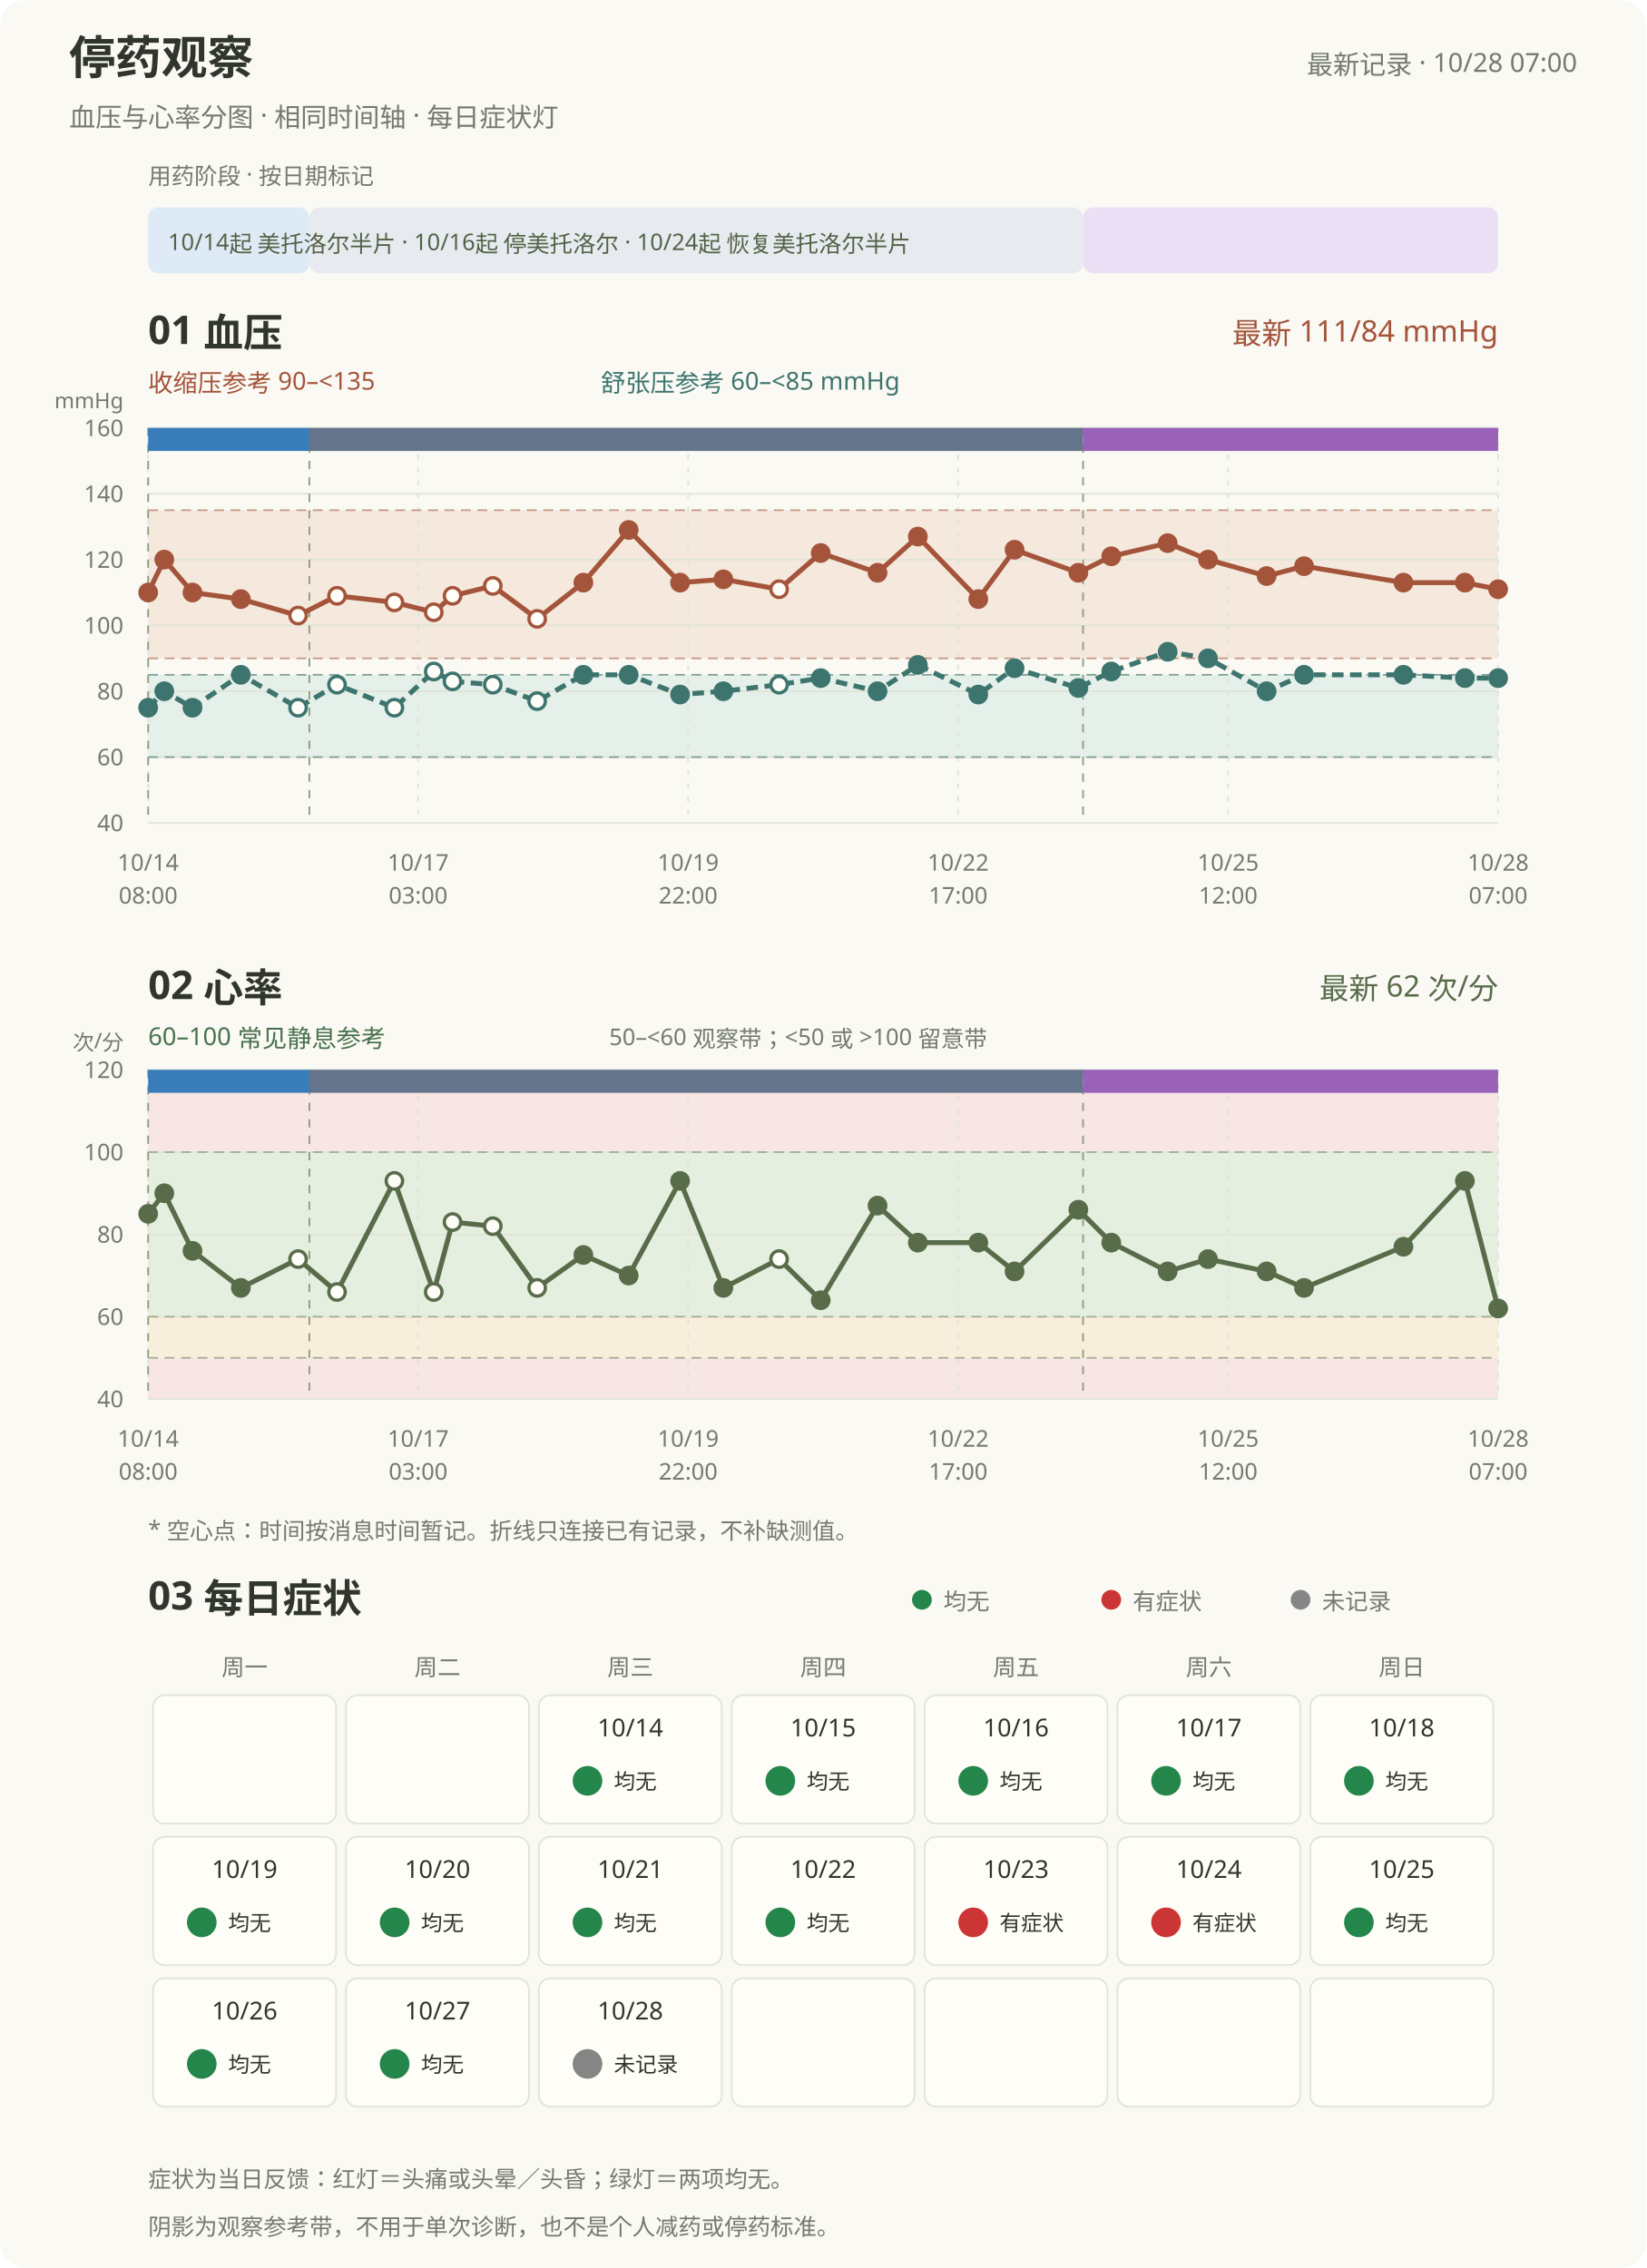
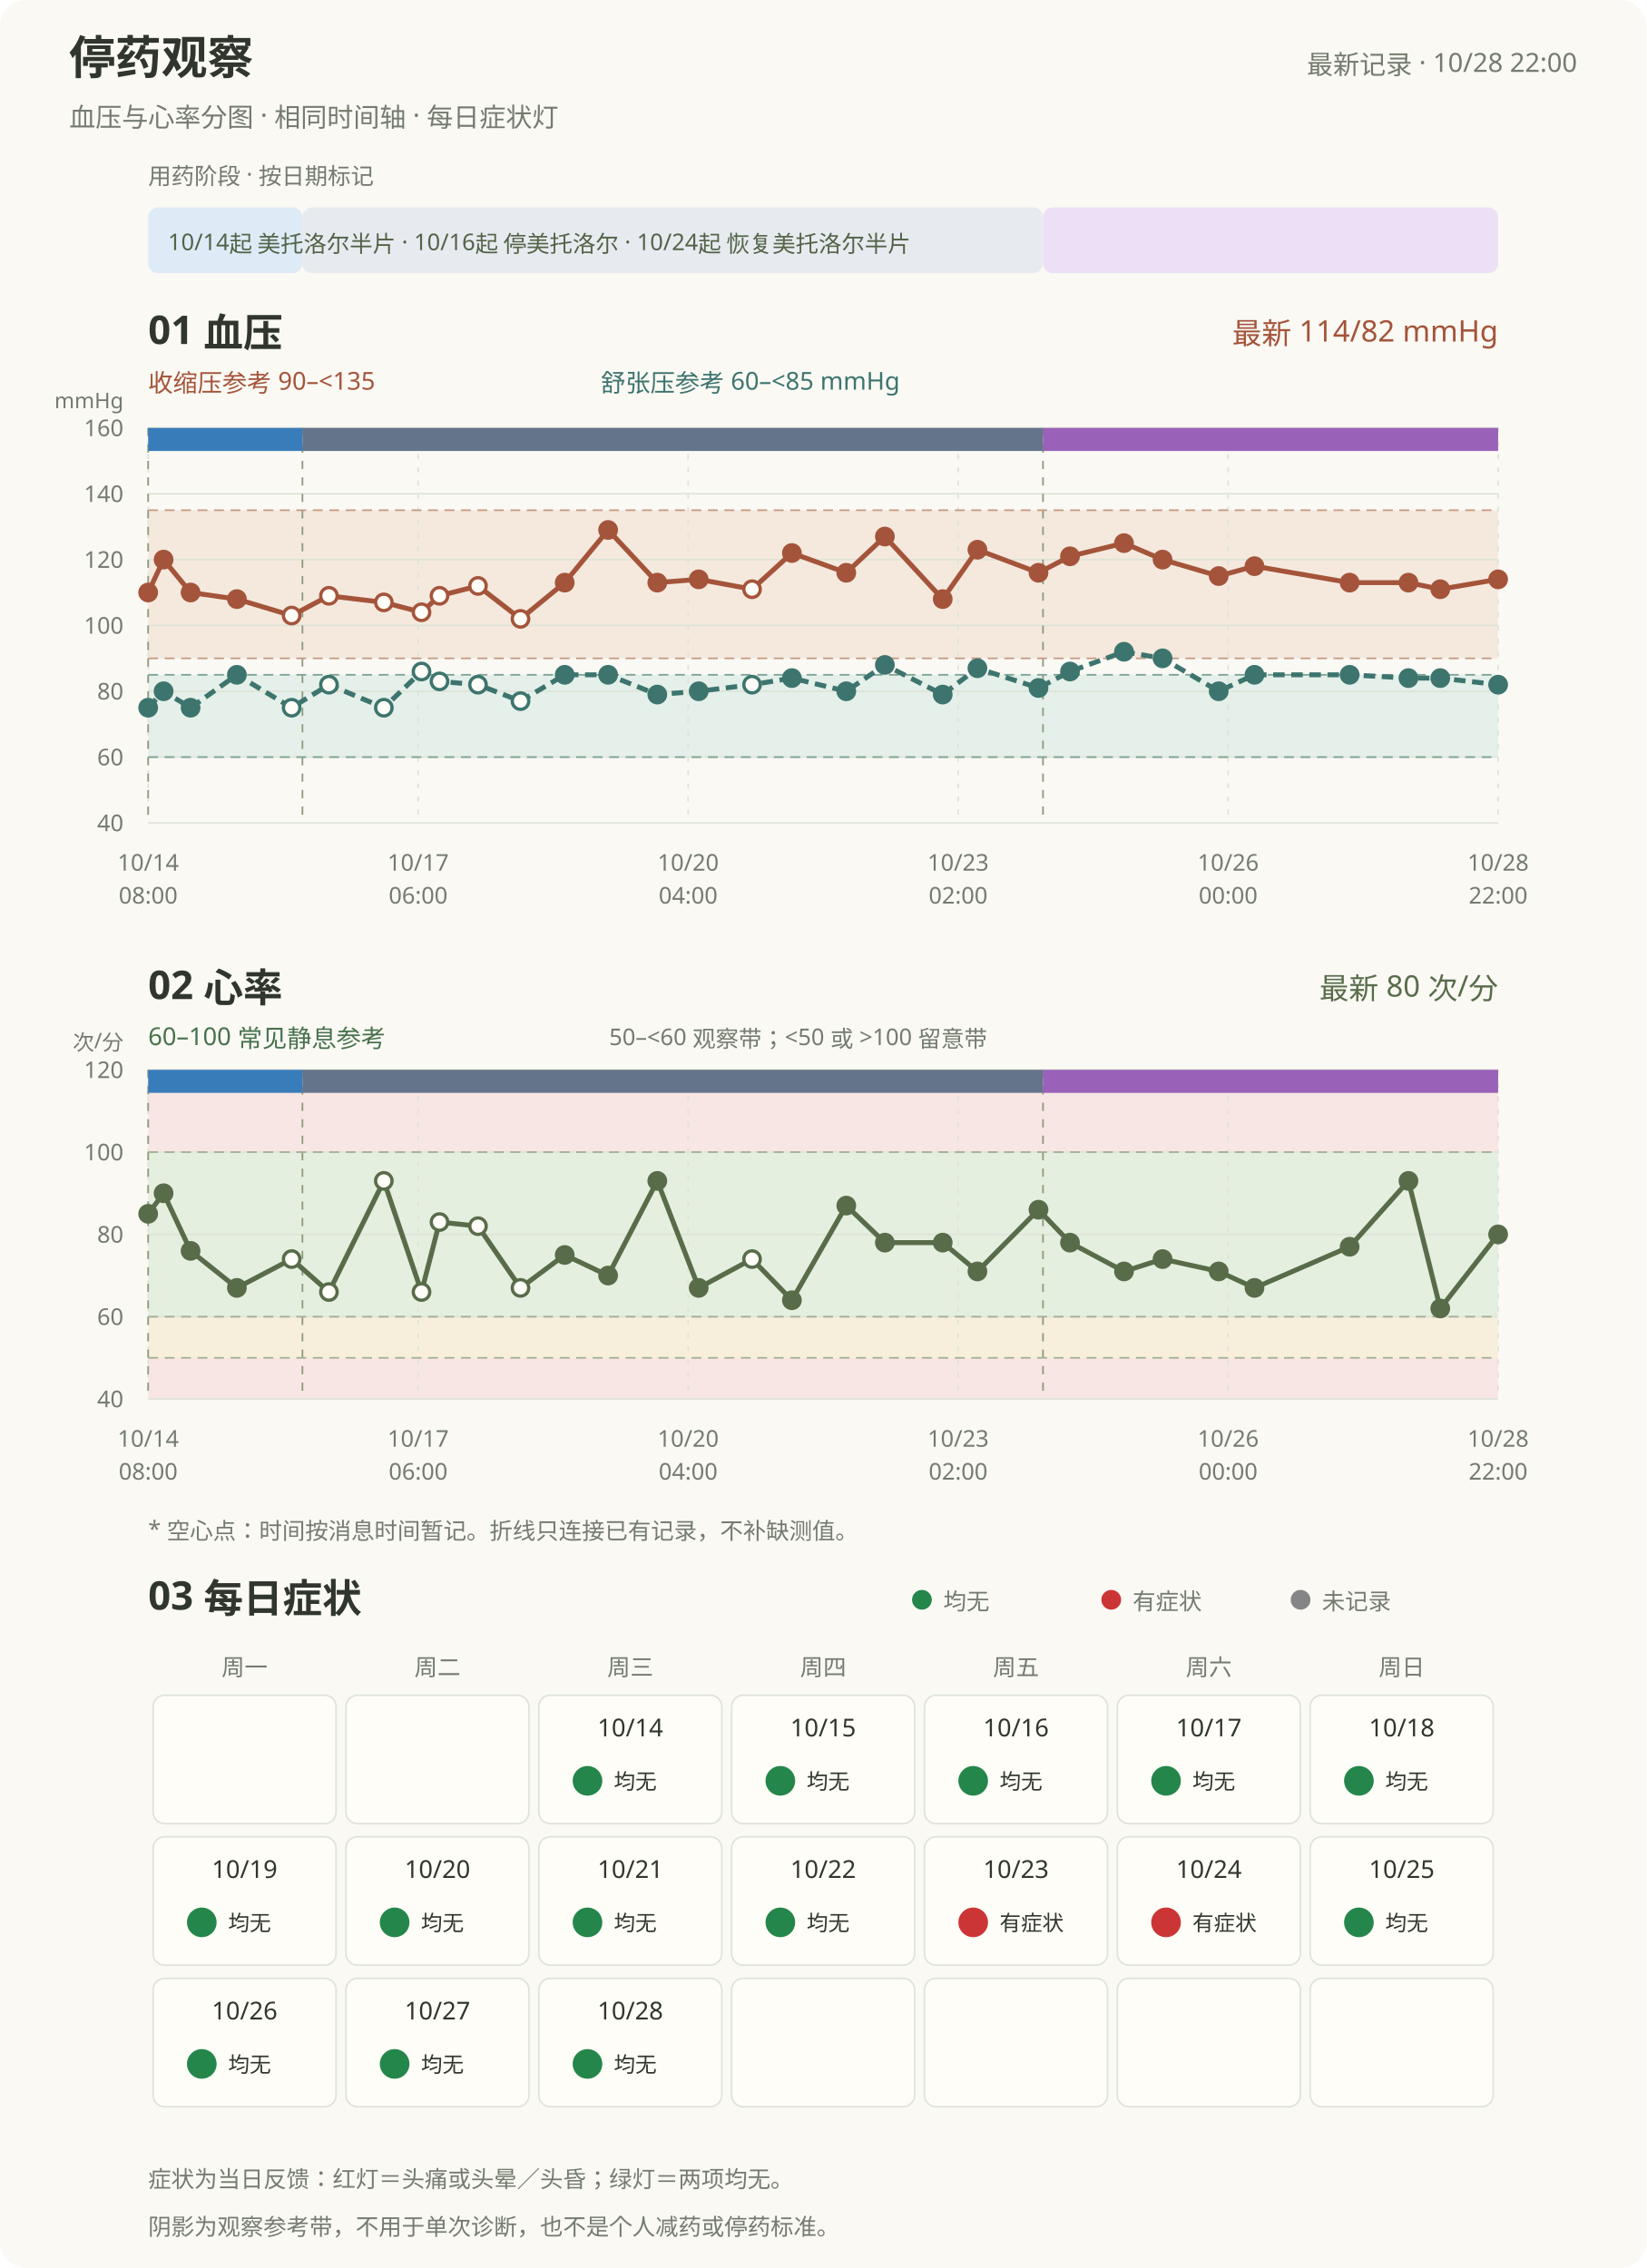
<svg xmlns="http://www.w3.org/2000/svg" viewBox="0 0 1000 1378" role="img" aria-labelledby="title desc">
  <rect width="1000" height="1378" rx="16" fill="#faf9f4" />
  <g font-family="system-ui,Microsoft YaHei,sans-serif" fill="#30362d">
    <text x="42" y="45" font-size="28" fill="#30362d" font-weight="600">停药观察</text>
-     <text x="958" y="45" font-size="16" fill="#747b6e" text-anchor="end">最新记录 · 10/28 07:00</text>
+     <text x="958" y="45" font-size="16" fill="#747b6e" text-anchor="end">最新记录 · 10/28 22:00</text>
    <text x="42" y="77" font-size="16" fill="#747b6e">血压与心率分图 · 相同时间轴 · 每日症状灯</text>
    <text x="90" y="112" font-size="14" fill="#747b6e">用药阶段 · 按日期标记</text>
-     <rect x="90" y="126" width="97.91" height="40" rx="6" fill="#deebf7" />
-     <rect x="187.91" y="126" width="469.97" height="40" rx="6" fill="#e7ebf0" />
-     <rect x="657.881" y="126" width="252.119" height="40" rx="6" fill="#ece0f6" />
+     <rect x="90" y="126" width="93.714" height="40" rx="6" fill="#deebf7" />
+     <rect x="183.714" y="126" width="449.829" height="40" rx="6" fill="#e7ebf0" />
+     <rect x="633.543" y="126" width="276.457" height="40" rx="6" fill="#ece0f6" />
    <text x="102" y="152" font-size="14" fill="#536347">10/14起 美托洛尔半片 · 10/16起 停美托洛尔 · 10/24起 恢复美托洛尔半片</text>
    <text x="90" y="209" font-size="24" fill="#30362d" font-weight="600">01  血压</text>
-     <text x="910" y="209" font-size="18" fill="#a4543a" text-anchor="end">最新 111/84 mmHg</text>
+     <text x="910" y="209" font-size="18" fill="#a4543a" text-anchor="end">最新 114/82 mmHg</text>
    <text x="90" y="238" font-size="15" fill="#a4543a">收缩压参考 90–&lt;135</text>
    <text x="365" y="238" font-size="15" fill="#3d746e">舒张压参考 60–&lt;85 mmHg</text>
    <rect data-band="systolic-90-135" x="90" y="310" width="820" height="90" fill="#f5e9de" />
    <rect data-band="diastolic-60-85" x="90" y="410" width="820" height="50" fill="#e4f0e9" />
    <text x="75" y="248" font-size="13" fill="#747b6e" text-anchor="end">mmHg</text>
    <line x1="90" y1="500" x2="910" y2="500" stroke="#dfe4d8" />
    <text x="75" y="505" font-size="14" fill="#747b6e" text-anchor="end">40</text>
    <line x1="90" y1="460" x2="910" y2="460" stroke="#dfe4d8" />
    <text x="75" y="465" font-size="14" fill="#747b6e" text-anchor="end">60</text>
    <line x1="90" y1="420" x2="910" y2="420" stroke="#dfe4d8" />
    <text x="75" y="425" font-size="14" fill="#747b6e" text-anchor="end">80</text>
    <line x1="90" y1="380" x2="910" y2="380" stroke="#dfe4d8" />
    <text x="75" y="385" font-size="14" fill="#747b6e" text-anchor="end">100</text>
    <line x1="90" y1="340" x2="910" y2="340" stroke="#dfe4d8" />
    <text x="75" y="345" font-size="14" fill="#747b6e" text-anchor="end">120</text>
    <line x1="90" y1="300" x2="910" y2="300" stroke="#dfe4d8" />
    <text x="75" y="305" font-size="14" fill="#747b6e" text-anchor="end">140</text>
    <line x1="90" y1="260" x2="910" y2="260" stroke="#dfe4d8" />
    <text x="75" y="265" font-size="14" fill="#747b6e" text-anchor="end">160</text>
    <line x1="90" y1="260" x2="90" y2="500" stroke="#dfe4d8" stroke-dasharray="3 5" />
    <text x="90" y="529" font-size="14" fill="#747b6e" text-anchor="middle">10/14</text>
    <text x="90" y="549" font-size="14" fill="#747b6e" text-anchor="middle">08:00</text>
    <line x1="254" y1="260" x2="254" y2="500" stroke="#dfe4d8" stroke-dasharray="3 5" />
    <text x="254" y="529" font-size="14" fill="#747b6e" text-anchor="middle">10/17</text>
-     <text x="254" y="549" font-size="14" fill="#747b6e" text-anchor="middle">03:00</text>
+     <text x="254" y="549" font-size="14" fill="#747b6e" text-anchor="middle">06:00</text>
    <line x1="418" y1="260" x2="418" y2="500" stroke="#dfe4d8" stroke-dasharray="3 5" />
-     <text x="418" y="529" font-size="14" fill="#747b6e" text-anchor="middle">10/19</text>
-     <text x="418" y="549" font-size="14" fill="#747b6e" text-anchor="middle">22:00</text>
+     <text x="418" y="529" font-size="14" fill="#747b6e" text-anchor="middle">10/20</text>
+     <text x="418" y="549" font-size="14" fill="#747b6e" text-anchor="middle">04:00</text>
    <line x1="582" y1="260" x2="582" y2="500" stroke="#dfe4d8" stroke-dasharray="3 5" />
-     <text x="582" y="529" font-size="14" fill="#747b6e" text-anchor="middle">10/22</text>
-     <text x="582" y="549" font-size="14" fill="#747b6e" text-anchor="middle">17:00</text>
+     <text x="582" y="529" font-size="14" fill="#747b6e" text-anchor="middle">10/23</text>
+     <text x="582" y="549" font-size="14" fill="#747b6e" text-anchor="middle">02:00</text>
    <line x1="746" y1="260" x2="746" y2="500" stroke="#dfe4d8" stroke-dasharray="3 5" />
-     <text x="746" y="529" font-size="14" fill="#747b6e" text-anchor="middle">10/25</text>
-     <text x="746" y="549" font-size="14" fill="#747b6e" text-anchor="middle">12:00</text>
+     <text x="746" y="529" font-size="14" fill="#747b6e" text-anchor="middle">10/26</text>
+     <text x="746" y="549" font-size="14" fill="#747b6e" text-anchor="middle">00:00</text>
    <line x1="910" y1="260" x2="910" y2="500" stroke="#dfe4d8" stroke-dasharray="3 5" />
    <text x="910" y="529" font-size="14" fill="#747b6e" text-anchor="middle">10/28</text>
-     <text x="910" y="549" font-size="14" fill="#747b6e" text-anchor="middle">07:00</text>
+     <text x="910" y="549" font-size="14" fill="#747b6e" text-anchor="middle">22:00</text>
    <line x1="90" y1="260" x2="90" y2="500" stroke="#8d997c" stroke-dasharray="5 5" />
-     <line x1="187.91" y1="260" x2="187.91" y2="500" stroke="#8d997c" stroke-dasharray="5 5" />
-     <line x1="657.881" y1="260" x2="657.881" y2="500" stroke="#8d997c" stroke-dasharray="5 5" />
+     <line x1="183.714" y1="260" x2="183.714" y2="500" stroke="#8d997c" stroke-dasharray="5 5" />
+     <line x1="633.543" y1="260" x2="633.543" y2="500" stroke="#8d997c" stroke-dasharray="5 5" />
    <line x1="90" y1="400" x2="910" y2="400" stroke="#c49a82" stroke-dasharray="6 4" />
    <line x1="90" y1="310" x2="910" y2="310" stroke="#c49a82" stroke-dasharray="6 4" />
    <line x1="90" y1="460" x2="910" y2="460" stroke="#7ca296" stroke-dasharray="6 4" />
    <line x1="90" y1="410" x2="910" y2="410" stroke="#7ca296" stroke-dasharray="6 4" />
-     <rect data-medication-phase="2026-10-14" x="90" y="260" width="97.91" height="14" fill="#397cba" />
-     <rect data-medication-phase="2026-10-16" x="187.91" y="260" width="469.97" height="14" fill="#64748b" />
-     <rect data-medication-phase="2026-10-24" x="657.881" y="260" width="252.119" height="14" fill="#9961b8" />
-     <polyline data-series="systolic" points="90,360 99.791,340 116.925,360 146.299,364 181.057,374 204.718,362 239.558,366 263.465,372 274.888,362 299.324,356 326.291,376 354.358,354 381.896,322 413.104,354 439.377,352 473.238,358 498.531,336 533.045,348 557.522,326 594.239,364 616.269,334 655.025,348 675.015,338 709.284,330 733.761,340 769.376,350 792.1,344 852.478,354 889.806,354 910,358" fill="none" stroke="#a4543a" stroke-width="3" stroke-linejoin="round" />
+     <rect data-medication-phase="2026-10-14" x="90" y="260" width="93.714" height="14" fill="#397cba" />
+     <rect data-medication-phase="2026-10-16" x="183.714" y="260" width="449.829" height="14" fill="#64748b" />
+     <rect data-medication-phase="2026-10-24" x="633.543" y="260" width="276.457" height="14" fill="#9961b8" />
+     <polyline data-series="systolic" points="90,360 99.371,340 115.771,360 143.886,364 177.154,374 199.802,362 233.149,366 256.03,372 266.964,362 290.353,356 316.164,376 343.029,354 369.386,322 399.257,354 424.404,352 456.813,358 481.023,336 514.057,348 537.486,326 572.629,364 593.714,334 630.81,348 649.943,338 682.743,330 706.171,340 740.26,350 762.01,344 819.8,354 855.529,354 874.857,358 910,352" fill="none" stroke="#a4543a" stroke-width="3" stroke-linejoin="round" />
    <circle data-reading="systolic" cx="90" cy="360" r="5" stroke="#a4543a" stroke-width="2" fill="#a4543a" />
-     <circle data-reading="systolic" cx="99.791" cy="340" r="5" stroke="#a4543a" stroke-width="2" fill="#a4543a" />
-     <circle data-reading="systolic" cx="116.925" cy="360" r="5" stroke="#a4543a" stroke-width="2" fill="#a4543a" />
-     <circle data-reading="systolic" cx="146.299" cy="364" r="5" stroke="#a4543a" stroke-width="2" fill="#a4543a" />
-     <circle data-reading="systolic" cx="181.057" cy="374" r="5" stroke="#a4543a" stroke-width="2" fill="#fffdf7" />
-     <circle data-reading="systolic" cx="204.718" cy="362" r="5" stroke="#a4543a" stroke-width="2" fill="#fffdf7" />
-     <circle data-reading="systolic" cx="239.558" cy="366" r="5" stroke="#a4543a" stroke-width="2" fill="#fffdf7" />
-     <circle data-reading="systolic" cx="263.465" cy="372" r="5" stroke="#a4543a" stroke-width="2" fill="#fffdf7" />
-     <circle data-reading="systolic" cx="274.888" cy="362" r="5" stroke="#a4543a" stroke-width="2" fill="#fffdf7" />
-     <circle data-reading="systolic" cx="299.324" cy="356" r="5" stroke="#a4543a" stroke-width="2" fill="#fffdf7" />
-     <circle data-reading="systolic" cx="326.291" cy="376" r="5" stroke="#a4543a" stroke-width="2" fill="#fffdf7" />
-     <circle data-reading="systolic" cx="354.358" cy="354" r="5" stroke="#a4543a" stroke-width="2" fill="#a4543a" />
-     <circle data-reading="systolic" cx="381.896" cy="322" r="5" stroke="#a4543a" stroke-width="2" fill="#a4543a" />
-     <circle data-reading="systolic" cx="413.104" cy="354" r="5" stroke="#a4543a" stroke-width="2" fill="#a4543a" />
-     <circle data-reading="systolic" cx="439.377" cy="352" r="5" stroke="#a4543a" stroke-width="2" fill="#a4543a" />
-     <circle data-reading="systolic" cx="473.238" cy="358" r="5" stroke="#a4543a" stroke-width="2" fill="#fffdf7" />
-     <circle data-reading="systolic" cx="498.531" cy="336" r="5" stroke="#a4543a" stroke-width="2" fill="#a4543a" />
-     <circle data-reading="systolic" cx="533.045" cy="348" r="5" stroke="#a4543a" stroke-width="2" fill="#a4543a" />
-     <circle data-reading="systolic" cx="557.522" cy="326" r="5" stroke="#a4543a" stroke-width="2" fill="#a4543a" />
-     <circle data-reading="systolic" cx="594.239" cy="364" r="5" stroke="#a4543a" stroke-width="2" fill="#a4543a" />
-     <circle data-reading="systolic" cx="616.269" cy="334" r="5" stroke="#a4543a" stroke-width="2" fill="#a4543a" />
-     <circle data-reading="systolic" cx="655.025" cy="348" r="5" stroke="#a4543a" stroke-width="2" fill="#a4543a" />
-     <circle data-reading="systolic" cx="675.015" cy="338" r="5" stroke="#a4543a" stroke-width="2" fill="#a4543a" />
-     <circle data-reading="systolic" cx="709.284" cy="330" r="5" stroke="#a4543a" stroke-width="2" fill="#a4543a" />
-     <circle data-reading="systolic" cx="733.761" cy="340" r="5" stroke="#a4543a" stroke-width="2" fill="#a4543a" />
-     <circle data-reading="systolic" cx="769.376" cy="350" r="5" stroke="#a4543a" stroke-width="2" fill="#a4543a" />
-     <circle data-reading="systolic" cx="792.1" cy="344" r="5" stroke="#a4543a" stroke-width="2" fill="#a4543a" />
-     <circle data-reading="systolic" cx="852.478" cy="354" r="5" stroke="#a4543a" stroke-width="2" fill="#a4543a" />
-     <circle data-reading="systolic" cx="889.806" cy="354" r="5" stroke="#a4543a" stroke-width="2" fill="#a4543a" />
-     <circle data-reading="systolic" cx="910" cy="358" r="5" stroke="#a4543a" stroke-width="2" fill="#a4543a" />
-     <polyline data-series="diastolic" points="90,430 99.791,420 116.925,430 146.299,410 181.057,430 204.718,416 239.558,430 263.465,408 274.888,414 299.324,416 326.291,426 354.358,410 381.896,410 413.104,422 439.377,420 473.238,416 498.531,412 533.045,420 557.522,404 594.239,422 616.269,406 655.025,418 675.015,408 709.284,396 733.761,400 769.376,420 792.1,410 852.478,410 889.806,412 910,412" fill="none" stroke="#3d746e" stroke-width="3" stroke-linejoin="round" stroke-dasharray="7 4" />
+     <circle data-reading="systolic" cx="99.371" cy="340" r="5" stroke="#a4543a" stroke-width="2" fill="#a4543a" />
+     <circle data-reading="systolic" cx="115.771" cy="360" r="5" stroke="#a4543a" stroke-width="2" fill="#a4543a" />
+     <circle data-reading="systolic" cx="143.886" cy="364" r="5" stroke="#a4543a" stroke-width="2" fill="#a4543a" />
+     <circle data-reading="systolic" cx="177.154" cy="374" r="5" stroke="#a4543a" stroke-width="2" fill="#fffdf7" />
+     <circle data-reading="systolic" cx="199.802" cy="362" r="5" stroke="#a4543a" stroke-width="2" fill="#fffdf7" />
+     <circle data-reading="systolic" cx="233.149" cy="366" r="5" stroke="#a4543a" stroke-width="2" fill="#fffdf7" />
+     <circle data-reading="systolic" cx="256.03" cy="372" r="5" stroke="#a4543a" stroke-width="2" fill="#fffdf7" />
+     <circle data-reading="systolic" cx="266.964" cy="362" r="5" stroke="#a4543a" stroke-width="2" fill="#fffdf7" />
+     <circle data-reading="systolic" cx="290.353" cy="356" r="5" stroke="#a4543a" stroke-width="2" fill="#fffdf7" />
+     <circle data-reading="systolic" cx="316.164" cy="376" r="5" stroke="#a4543a" stroke-width="2" fill="#fffdf7" />
+     <circle data-reading="systolic" cx="343.029" cy="354" r="5" stroke="#a4543a" stroke-width="2" fill="#a4543a" />
+     <circle data-reading="systolic" cx="369.386" cy="322" r="5" stroke="#a4543a" stroke-width="2" fill="#a4543a" />
+     <circle data-reading="systolic" cx="399.257" cy="354" r="5" stroke="#a4543a" stroke-width="2" fill="#a4543a" />
+     <circle data-reading="systolic" cx="424.404" cy="352" r="5" stroke="#a4543a" stroke-width="2" fill="#a4543a" />
+     <circle data-reading="systolic" cx="456.813" cy="358" r="5" stroke="#a4543a" stroke-width="2" fill="#fffdf7" />
+     <circle data-reading="systolic" cx="481.023" cy="336" r="5" stroke="#a4543a" stroke-width="2" fill="#a4543a" />
+     <circle data-reading="systolic" cx="514.057" cy="348" r="5" stroke="#a4543a" stroke-width="2" fill="#a4543a" />
+     <circle data-reading="systolic" cx="537.486" cy="326" r="5" stroke="#a4543a" stroke-width="2" fill="#a4543a" />
+     <circle data-reading="systolic" cx="572.629" cy="364" r="5" stroke="#a4543a" stroke-width="2" fill="#a4543a" />
+     <circle data-reading="systolic" cx="593.714" cy="334" r="5" stroke="#a4543a" stroke-width="2" fill="#a4543a" />
+     <circle data-reading="systolic" cx="630.81" cy="348" r="5" stroke="#a4543a" stroke-width="2" fill="#a4543a" />
+     <circle data-reading="systolic" cx="649.943" cy="338" r="5" stroke="#a4543a" stroke-width="2" fill="#a4543a" />
+     <circle data-reading="systolic" cx="682.743" cy="330" r="5" stroke="#a4543a" stroke-width="2" fill="#a4543a" />
+     <circle data-reading="systolic" cx="706.171" cy="340" r="5" stroke="#a4543a" stroke-width="2" fill="#a4543a" />
+     <circle data-reading="systolic" cx="740.26" cy="350" r="5" stroke="#a4543a" stroke-width="2" fill="#a4543a" />
+     <circle data-reading="systolic" cx="762.01" cy="344" r="5" stroke="#a4543a" stroke-width="2" fill="#a4543a" />
+     <circle data-reading="systolic" cx="819.8" cy="354" r="5" stroke="#a4543a" stroke-width="2" fill="#a4543a" />
+     <circle data-reading="systolic" cx="855.529" cy="354" r="5" stroke="#a4543a" stroke-width="2" fill="#a4543a" />
+     <circle data-reading="systolic" cx="874.857" cy="358" r="5" stroke="#a4543a" stroke-width="2" fill="#a4543a" />
+     <circle data-reading="systolic" cx="910" cy="352" r="5" stroke="#a4543a" stroke-width="2" fill="#a4543a" />
+     <polyline data-series="diastolic" points="90,430 99.371,420 115.771,430 143.886,410 177.154,430 199.802,416 233.149,430 256.03,408 266.964,414 290.353,416 316.164,426 343.029,410 369.386,410 399.257,422 424.404,420 456.813,416 481.023,412 514.057,420 537.486,404 572.629,422 593.714,406 630.81,418 649.943,408 682.743,396 706.171,400 740.26,420 762.01,410 819.8,410 855.529,412 874.857,412 910,416" fill="none" stroke="#3d746e" stroke-width="3" stroke-linejoin="round" stroke-dasharray="7 4" />
    <circle data-reading="diastolic" cx="90" cy="430" r="5" stroke="#3d746e" stroke-width="2" fill="#3d746e" />
-     <circle data-reading="diastolic" cx="99.791" cy="420" r="5" stroke="#3d746e" stroke-width="2" fill="#3d746e" />
-     <circle data-reading="diastolic" cx="116.925" cy="430" r="5" stroke="#3d746e" stroke-width="2" fill="#3d746e" />
-     <circle data-reading="diastolic" cx="146.299" cy="410" r="5" stroke="#3d746e" stroke-width="2" fill="#3d746e" />
-     <circle data-reading="diastolic" cx="181.057" cy="430" r="5" stroke="#3d746e" stroke-width="2" fill="#fffdf7" />
-     <circle data-reading="diastolic" cx="204.718" cy="416" r="5" stroke="#3d746e" stroke-width="2" fill="#fffdf7" />
-     <circle data-reading="diastolic" cx="239.558" cy="430" r="5" stroke="#3d746e" stroke-width="2" fill="#fffdf7" />
-     <circle data-reading="diastolic" cx="263.465" cy="408" r="5" stroke="#3d746e" stroke-width="2" fill="#fffdf7" />
-     <circle data-reading="diastolic" cx="274.888" cy="414" r="5" stroke="#3d746e" stroke-width="2" fill="#fffdf7" />
-     <circle data-reading="diastolic" cx="299.324" cy="416" r="5" stroke="#3d746e" stroke-width="2" fill="#fffdf7" />
-     <circle data-reading="diastolic" cx="326.291" cy="426" r="5" stroke="#3d746e" stroke-width="2" fill="#fffdf7" />
-     <circle data-reading="diastolic" cx="354.358" cy="410" r="5" stroke="#3d746e" stroke-width="2" fill="#3d746e" />
-     <circle data-reading="diastolic" cx="381.896" cy="410" r="5" stroke="#3d746e" stroke-width="2" fill="#3d746e" />
-     <circle data-reading="diastolic" cx="413.104" cy="422" r="5" stroke="#3d746e" stroke-width="2" fill="#3d746e" />
-     <circle data-reading="diastolic" cx="439.377" cy="420" r="5" stroke="#3d746e" stroke-width="2" fill="#3d746e" />
-     <circle data-reading="diastolic" cx="473.238" cy="416" r="5" stroke="#3d746e" stroke-width="2" fill="#fffdf7" />
-     <circle data-reading="diastolic" cx="498.531" cy="412" r="5" stroke="#3d746e" stroke-width="2" fill="#3d746e" />
-     <circle data-reading="diastolic" cx="533.045" cy="420" r="5" stroke="#3d746e" stroke-width="2" fill="#3d746e" />
-     <circle data-reading="diastolic" cx="557.522" cy="404" r="5" stroke="#3d746e" stroke-width="2" fill="#3d746e" />
-     <circle data-reading="diastolic" cx="594.239" cy="422" r="5" stroke="#3d746e" stroke-width="2" fill="#3d746e" />
-     <circle data-reading="diastolic" cx="616.269" cy="406" r="5" stroke="#3d746e" stroke-width="2" fill="#3d746e" />
-     <circle data-reading="diastolic" cx="655.025" cy="418" r="5" stroke="#3d746e" stroke-width="2" fill="#3d746e" />
-     <circle data-reading="diastolic" cx="675.015" cy="408" r="5" stroke="#3d746e" stroke-width="2" fill="#3d746e" />
-     <circle data-reading="diastolic" cx="709.284" cy="396" r="5" stroke="#3d746e" stroke-width="2" fill="#3d746e" />
-     <circle data-reading="diastolic" cx="733.761" cy="400" r="5" stroke="#3d746e" stroke-width="2" fill="#3d746e" />
-     <circle data-reading="diastolic" cx="769.376" cy="420" r="5" stroke="#3d746e" stroke-width="2" fill="#3d746e" />
-     <circle data-reading="diastolic" cx="792.1" cy="410" r="5" stroke="#3d746e" stroke-width="2" fill="#3d746e" />
-     <circle data-reading="diastolic" cx="852.478" cy="410" r="5" stroke="#3d746e" stroke-width="2" fill="#3d746e" />
-     <circle data-reading="diastolic" cx="889.806" cy="412" r="5" stroke="#3d746e" stroke-width="2" fill="#3d746e" />
-     <circle data-reading="diastolic" cx="910" cy="412" r="5" stroke="#3d746e" stroke-width="2" fill="#3d746e" />
+     <circle data-reading="diastolic" cx="99.371" cy="420" r="5" stroke="#3d746e" stroke-width="2" fill="#3d746e" />
+     <circle data-reading="diastolic" cx="115.771" cy="430" r="5" stroke="#3d746e" stroke-width="2" fill="#3d746e" />
+     <circle data-reading="diastolic" cx="143.886" cy="410" r="5" stroke="#3d746e" stroke-width="2" fill="#3d746e" />
+     <circle data-reading="diastolic" cx="177.154" cy="430" r="5" stroke="#3d746e" stroke-width="2" fill="#fffdf7" />
+     <circle data-reading="diastolic" cx="199.802" cy="416" r="5" stroke="#3d746e" stroke-width="2" fill="#fffdf7" />
+     <circle data-reading="diastolic" cx="233.149" cy="430" r="5" stroke="#3d746e" stroke-width="2" fill="#fffdf7" />
+     <circle data-reading="diastolic" cx="256.03" cy="408" r="5" stroke="#3d746e" stroke-width="2" fill="#fffdf7" />
+     <circle data-reading="diastolic" cx="266.964" cy="414" r="5" stroke="#3d746e" stroke-width="2" fill="#fffdf7" />
+     <circle data-reading="diastolic" cx="290.353" cy="416" r="5" stroke="#3d746e" stroke-width="2" fill="#fffdf7" />
+     <circle data-reading="diastolic" cx="316.164" cy="426" r="5" stroke="#3d746e" stroke-width="2" fill="#fffdf7" />
+     <circle data-reading="diastolic" cx="343.029" cy="410" r="5" stroke="#3d746e" stroke-width="2" fill="#3d746e" />
+     <circle data-reading="diastolic" cx="369.386" cy="410" r="5" stroke="#3d746e" stroke-width="2" fill="#3d746e" />
+     <circle data-reading="diastolic" cx="399.257" cy="422" r="5" stroke="#3d746e" stroke-width="2" fill="#3d746e" />
+     <circle data-reading="diastolic" cx="424.404" cy="420" r="5" stroke="#3d746e" stroke-width="2" fill="#3d746e" />
+     <circle data-reading="diastolic" cx="456.813" cy="416" r="5" stroke="#3d746e" stroke-width="2" fill="#fffdf7" />
+     <circle data-reading="diastolic" cx="481.023" cy="412" r="5" stroke="#3d746e" stroke-width="2" fill="#3d746e" />
+     <circle data-reading="diastolic" cx="514.057" cy="420" r="5" stroke="#3d746e" stroke-width="2" fill="#3d746e" />
+     <circle data-reading="diastolic" cx="537.486" cy="404" r="5" stroke="#3d746e" stroke-width="2" fill="#3d746e" />
+     <circle data-reading="diastolic" cx="572.629" cy="422" r="5" stroke="#3d746e" stroke-width="2" fill="#3d746e" />
+     <circle data-reading="diastolic" cx="593.714" cy="406" r="5" stroke="#3d746e" stroke-width="2" fill="#3d746e" />
+     <circle data-reading="diastolic" cx="630.81" cy="418" r="5" stroke="#3d746e" stroke-width="2" fill="#3d746e" />
+     <circle data-reading="diastolic" cx="649.943" cy="408" r="5" stroke="#3d746e" stroke-width="2" fill="#3d746e" />
+     <circle data-reading="diastolic" cx="682.743" cy="396" r="5" stroke="#3d746e" stroke-width="2" fill="#3d746e" />
+     <circle data-reading="diastolic" cx="706.171" cy="400" r="5" stroke="#3d746e" stroke-width="2" fill="#3d746e" />
+     <circle data-reading="diastolic" cx="740.26" cy="420" r="5" stroke="#3d746e" stroke-width="2" fill="#3d746e" />
+     <circle data-reading="diastolic" cx="762.01" cy="410" r="5" stroke="#3d746e" stroke-width="2" fill="#3d746e" />
+     <circle data-reading="diastolic" cx="819.8" cy="410" r="5" stroke="#3d746e" stroke-width="2" fill="#3d746e" />
+     <circle data-reading="diastolic" cx="855.529" cy="412" r="5" stroke="#3d746e" stroke-width="2" fill="#3d746e" />
+     <circle data-reading="diastolic" cx="874.857" cy="412" r="5" stroke="#3d746e" stroke-width="2" fill="#3d746e" />
+     <circle data-reading="diastolic" cx="910" cy="416" r="5" stroke="#3d746e" stroke-width="2" fill="#3d746e" />
    <text x="90" y="607" font-size="24" fill="#30362d" font-weight="600">02  心率</text>
-     <text x="910" y="607" font-size="18" fill="#586c4a" text-anchor="end">最新 62 次/分</text>
+     <text x="910" y="607" font-size="18" fill="#586c4a" text-anchor="end">最新 80 次/分</text>
    <text x="90" y="635" font-size="15" fill="#47714c">60–100 常见静息参考</text>
    <text x="370" y="635" font-size="14" fill="#747b6e">50–&lt;60 观察带；&lt;50 或 &gt;100 留意带</text>
    <rect data-band="heart-low" x="90" y="825" width="820" height="25" fill="#f7e6e3" />
    <rect data-band="heart-observe" x="90" y="800" width="820" height="25" fill="#f7efdb" />
    <rect data-band="heart-reference-60-100" x="90" y="700" width="820" height="100" fill="#e5efdf" />
    <rect data-band="heart-high" x="90" y="650" width="820" height="50" fill="#f7e6e3" />
    <text x="75" y="638" font-size="13" fill="#747b6e" text-anchor="end">次/分</text>
    <line x1="90" y1="850" x2="910" y2="850" stroke="#dfe4d8" />
    <text x="75" y="855" font-size="14" fill="#747b6e" text-anchor="end">40</text>
    <line x1="90" y1="800" x2="910" y2="800" stroke="#dfe4d8" />
    <text x="75" y="805" font-size="14" fill="#747b6e" text-anchor="end">60</text>
    <line x1="90" y1="750" x2="910" y2="750" stroke="#dfe4d8" />
    <text x="75" y="755" font-size="14" fill="#747b6e" text-anchor="end">80</text>
    <line x1="90" y1="700" x2="910" y2="700" stroke="#dfe4d8" />
    <text x="75" y="705" font-size="14" fill="#747b6e" text-anchor="end">100</text>
    <line x1="90" y1="650" x2="910" y2="650" stroke="#dfe4d8" />
    <text x="75" y="655" font-size="14" fill="#747b6e" text-anchor="end">120</text>
    <line x1="90" y1="650" x2="90" y2="850" stroke="#dfe4d8" stroke-dasharray="3 5" />
    <text x="90" y="879" font-size="14" fill="#747b6e" text-anchor="middle">10/14</text>
    <text x="90" y="899" font-size="14" fill="#747b6e" text-anchor="middle">08:00</text>
    <line x1="254" y1="650" x2="254" y2="850" stroke="#dfe4d8" stroke-dasharray="3 5" />
    <text x="254" y="879" font-size="14" fill="#747b6e" text-anchor="middle">10/17</text>
-     <text x="254" y="899" font-size="14" fill="#747b6e" text-anchor="middle">03:00</text>
+     <text x="254" y="899" font-size="14" fill="#747b6e" text-anchor="middle">06:00</text>
    <line x1="418" y1="650" x2="418" y2="850" stroke="#dfe4d8" stroke-dasharray="3 5" />
-     <text x="418" y="879" font-size="14" fill="#747b6e" text-anchor="middle">10/19</text>
-     <text x="418" y="899" font-size="14" fill="#747b6e" text-anchor="middle">22:00</text>
+     <text x="418" y="879" font-size="14" fill="#747b6e" text-anchor="middle">10/20</text>
+     <text x="418" y="899" font-size="14" fill="#747b6e" text-anchor="middle">04:00</text>
    <line x1="582" y1="650" x2="582" y2="850" stroke="#dfe4d8" stroke-dasharray="3 5" />
-     <text x="582" y="879" font-size="14" fill="#747b6e" text-anchor="middle">10/22</text>
-     <text x="582" y="899" font-size="14" fill="#747b6e" text-anchor="middle">17:00</text>
+     <text x="582" y="879" font-size="14" fill="#747b6e" text-anchor="middle">10/23</text>
+     <text x="582" y="899" font-size="14" fill="#747b6e" text-anchor="middle">02:00</text>
    <line x1="746" y1="650" x2="746" y2="850" stroke="#dfe4d8" stroke-dasharray="3 5" />
-     <text x="746" y="879" font-size="14" fill="#747b6e" text-anchor="middle">10/25</text>
-     <text x="746" y="899" font-size="14" fill="#747b6e" text-anchor="middle">12:00</text>
+     <text x="746" y="879" font-size="14" fill="#747b6e" text-anchor="middle">10/26</text>
+     <text x="746" y="899" font-size="14" fill="#747b6e" text-anchor="middle">00:00</text>
    <line x1="910" y1="650" x2="910" y2="850" stroke="#dfe4d8" stroke-dasharray="3 5" />
    <text x="910" y="879" font-size="14" fill="#747b6e" text-anchor="middle">10/28</text>
-     <text x="910" y="899" font-size="14" fill="#747b6e" text-anchor="middle">07:00</text>
+     <text x="910" y="899" font-size="14" fill="#747b6e" text-anchor="middle">22:00</text>
    <line x1="90" y1="650" x2="90" y2="850" stroke="#8d997c" stroke-dasharray="5 5" />
-     <line x1="187.91" y1="650" x2="187.91" y2="850" stroke="#8d997c" stroke-dasharray="5 5" />
-     <line x1="657.881" y1="650" x2="657.881" y2="850" stroke="#8d997c" stroke-dasharray="5 5" />
+     <line x1="183.714" y1="650" x2="183.714" y2="850" stroke="#8d997c" stroke-dasharray="5 5" />
+     <line x1="633.543" y1="650" x2="633.543" y2="850" stroke="#8d997c" stroke-dasharray="5 5" />
    <line x1="90" y1="825" x2="910" y2="825" stroke="#a2af94" stroke-dasharray="6 4" />
    <line x1="90" y1="800" x2="910" y2="800" stroke="#a2af94" stroke-dasharray="6 4" />
    <line x1="90" y1="700" x2="910" y2="700" stroke="#a2af94" stroke-dasharray="6 4" />
-     <rect data-medication-phase="2026-10-14" x="90" y="650" width="97.91" height="14" fill="#397cba" />
-     <rect data-medication-phase="2026-10-16" x="187.91" y="650" width="469.97" height="14" fill="#64748b" />
-     <rect data-medication-phase="2026-10-24" x="657.881" y="650" width="252.119" height="14" fill="#9961b8" />
-     <polyline data-series="heartRate" points="90,737.5 99.791,725 116.925,760 146.299,782.5 181.057,765 204.718,785 239.558,717.5 263.465,785 274.888,742.5 299.324,745 326.291,782.5 354.358,762.5 381.896,775 413.104,717.5 439.377,782.5 473.238,765 498.531,790 533.045,732.5 557.522,755 594.239,755 616.269,772.5 655.025,735 675.015,755 709.284,772.5 733.761,765 769.376,772.5 792.1,782.5 852.478,757.5 889.806,717.5 910,795" fill="none" stroke="#586c4a" stroke-width="3" stroke-linejoin="round" />
+     <rect data-medication-phase="2026-10-14" x="90" y="650" width="93.714" height="14" fill="#397cba" />
+     <rect data-medication-phase="2026-10-16" x="183.714" y="650" width="449.829" height="14" fill="#64748b" />
+     <rect data-medication-phase="2026-10-24" x="633.543" y="650" width="276.457" height="14" fill="#9961b8" />
+     <polyline data-series="heartRate" points="90,737.5 99.371,725 115.771,760 143.886,782.5 177.154,765 199.802,785 233.149,717.5 256.03,785 266.964,742.5 290.353,745 316.164,782.5 343.029,762.5 369.386,775 399.257,717.5 424.404,782.5 456.813,765 481.023,790 514.057,732.5 537.486,755 572.629,755 593.714,772.5 630.81,735 649.943,755 682.743,772.5 706.171,765 740.26,772.5 762.01,782.5 819.8,757.5 855.529,717.5 874.857,795 910,750" fill="none" stroke="#586c4a" stroke-width="3" stroke-linejoin="round" />
    <circle data-reading="heartRate" cx="90" cy="737.5" r="5" stroke="#586c4a" stroke-width="2" fill="#586c4a" />
-     <circle data-reading="heartRate" cx="99.791" cy="725" r="5" stroke="#586c4a" stroke-width="2" fill="#586c4a" />
-     <circle data-reading="heartRate" cx="116.925" cy="760" r="5" stroke="#586c4a" stroke-width="2" fill="#586c4a" />
-     <circle data-reading="heartRate" cx="146.299" cy="782.5" r="5" stroke="#586c4a" stroke-width="2" fill="#586c4a" />
-     <circle data-reading="heartRate" cx="181.057" cy="765" r="5" stroke="#586c4a" stroke-width="2" fill="#fffdf7" />
-     <circle data-reading="heartRate" cx="204.718" cy="785" r="5" stroke="#586c4a" stroke-width="2" fill="#fffdf7" />
-     <circle data-reading="heartRate" cx="239.558" cy="717.5" r="5" stroke="#586c4a" stroke-width="2" fill="#fffdf7" />
-     <circle data-reading="heartRate" cx="263.465" cy="785" r="5" stroke="#586c4a" stroke-width="2" fill="#fffdf7" />
-     <circle data-reading="heartRate" cx="274.888" cy="742.5" r="5" stroke="#586c4a" stroke-width="2" fill="#fffdf7" />
-     <circle data-reading="heartRate" cx="299.324" cy="745" r="5" stroke="#586c4a" stroke-width="2" fill="#fffdf7" />
-     <circle data-reading="heartRate" cx="326.291" cy="782.5" r="5" stroke="#586c4a" stroke-width="2" fill="#fffdf7" />
-     <circle data-reading="heartRate" cx="354.358" cy="762.5" r="5" stroke="#586c4a" stroke-width="2" fill="#586c4a" />
-     <circle data-reading="heartRate" cx="381.896" cy="775" r="5" stroke="#586c4a" stroke-width="2" fill="#586c4a" />
-     <circle data-reading="heartRate" cx="413.104" cy="717.5" r="5" stroke="#586c4a" stroke-width="2" fill="#586c4a" />
-     <circle data-reading="heartRate" cx="439.377" cy="782.5" r="5" stroke="#586c4a" stroke-width="2" fill="#586c4a" />
-     <circle data-reading="heartRate" cx="473.238" cy="765" r="5" stroke="#586c4a" stroke-width="2" fill="#fffdf7" />
-     <circle data-reading="heartRate" cx="498.531" cy="790" r="5" stroke="#586c4a" stroke-width="2" fill="#586c4a" />
-     <circle data-reading="heartRate" cx="533.045" cy="732.5" r="5" stroke="#586c4a" stroke-width="2" fill="#586c4a" />
-     <circle data-reading="heartRate" cx="557.522" cy="755" r="5" stroke="#586c4a" stroke-width="2" fill="#586c4a" />
-     <circle data-reading="heartRate" cx="594.239" cy="755" r="5" stroke="#586c4a" stroke-width="2" fill="#586c4a" />
-     <circle data-reading="heartRate" cx="616.269" cy="772.5" r="5" stroke="#586c4a" stroke-width="2" fill="#586c4a" />
-     <circle data-reading="heartRate" cx="655.025" cy="735" r="5" stroke="#586c4a" stroke-width="2" fill="#586c4a" />
-     <circle data-reading="heartRate" cx="675.015" cy="755" r="5" stroke="#586c4a" stroke-width="2" fill="#586c4a" />
-     <circle data-reading="heartRate" cx="709.284" cy="772.5" r="5" stroke="#586c4a" stroke-width="2" fill="#586c4a" />
-     <circle data-reading="heartRate" cx="733.761" cy="765" r="5" stroke="#586c4a" stroke-width="2" fill="#586c4a" />
-     <circle data-reading="heartRate" cx="769.376" cy="772.5" r="5" stroke="#586c4a" stroke-width="2" fill="#586c4a" />
-     <circle data-reading="heartRate" cx="792.1" cy="782.5" r="5" stroke="#586c4a" stroke-width="2" fill="#586c4a" />
-     <circle data-reading="heartRate" cx="852.478" cy="757.5" r="5" stroke="#586c4a" stroke-width="2" fill="#586c4a" />
-     <circle data-reading="heartRate" cx="889.806" cy="717.5" r="5" stroke="#586c4a" stroke-width="2" fill="#586c4a" />
-     <circle data-reading="heartRate" cx="910" cy="795" r="5" stroke="#586c4a" stroke-width="2" fill="#586c4a" />
+     <circle data-reading="heartRate" cx="99.371" cy="725" r="5" stroke="#586c4a" stroke-width="2" fill="#586c4a" />
+     <circle data-reading="heartRate" cx="115.771" cy="760" r="5" stroke="#586c4a" stroke-width="2" fill="#586c4a" />
+     <circle data-reading="heartRate" cx="143.886" cy="782.5" r="5" stroke="#586c4a" stroke-width="2" fill="#586c4a" />
+     <circle data-reading="heartRate" cx="177.154" cy="765" r="5" stroke="#586c4a" stroke-width="2" fill="#fffdf7" />
+     <circle data-reading="heartRate" cx="199.802" cy="785" r="5" stroke="#586c4a" stroke-width="2" fill="#fffdf7" />
+     <circle data-reading="heartRate" cx="233.149" cy="717.5" r="5" stroke="#586c4a" stroke-width="2" fill="#fffdf7" />
+     <circle data-reading="heartRate" cx="256.03" cy="785" r="5" stroke="#586c4a" stroke-width="2" fill="#fffdf7" />
+     <circle data-reading="heartRate" cx="266.964" cy="742.5" r="5" stroke="#586c4a" stroke-width="2" fill="#fffdf7" />
+     <circle data-reading="heartRate" cx="290.353" cy="745" r="5" stroke="#586c4a" stroke-width="2" fill="#fffdf7" />
+     <circle data-reading="heartRate" cx="316.164" cy="782.5" r="5" stroke="#586c4a" stroke-width="2" fill="#fffdf7" />
+     <circle data-reading="heartRate" cx="343.029" cy="762.5" r="5" stroke="#586c4a" stroke-width="2" fill="#586c4a" />
+     <circle data-reading="heartRate" cx="369.386" cy="775" r="5" stroke="#586c4a" stroke-width="2" fill="#586c4a" />
+     <circle data-reading="heartRate" cx="399.257" cy="717.5" r="5" stroke="#586c4a" stroke-width="2" fill="#586c4a" />
+     <circle data-reading="heartRate" cx="424.404" cy="782.5" r="5" stroke="#586c4a" stroke-width="2" fill="#586c4a" />
+     <circle data-reading="heartRate" cx="456.813" cy="765" r="5" stroke="#586c4a" stroke-width="2" fill="#fffdf7" />
+     <circle data-reading="heartRate" cx="481.023" cy="790" r="5" stroke="#586c4a" stroke-width="2" fill="#586c4a" />
+     <circle data-reading="heartRate" cx="514.057" cy="732.5" r="5" stroke="#586c4a" stroke-width="2" fill="#586c4a" />
+     <circle data-reading="heartRate" cx="537.486" cy="755" r="5" stroke="#586c4a" stroke-width="2" fill="#586c4a" />
+     <circle data-reading="heartRate" cx="572.629" cy="755" r="5" stroke="#586c4a" stroke-width="2" fill="#586c4a" />
+     <circle data-reading="heartRate" cx="593.714" cy="772.5" r="5" stroke="#586c4a" stroke-width="2" fill="#586c4a" />
+     <circle data-reading="heartRate" cx="630.81" cy="735" r="5" stroke="#586c4a" stroke-width="2" fill="#586c4a" />
+     <circle data-reading="heartRate" cx="649.943" cy="755" r="5" stroke="#586c4a" stroke-width="2" fill="#586c4a" />
+     <circle data-reading="heartRate" cx="682.743" cy="772.5" r="5" stroke="#586c4a" stroke-width="2" fill="#586c4a" />
+     <circle data-reading="heartRate" cx="706.171" cy="765" r="5" stroke="#586c4a" stroke-width="2" fill="#586c4a" />
+     <circle data-reading="heartRate" cx="740.26" cy="772.5" r="5" stroke="#586c4a" stroke-width="2" fill="#586c4a" />
+     <circle data-reading="heartRate" cx="762.01" cy="782.5" r="5" stroke="#586c4a" stroke-width="2" fill="#586c4a" />
+     <circle data-reading="heartRate" cx="819.8" cy="757.5" r="5" stroke="#586c4a" stroke-width="2" fill="#586c4a" />
+     <circle data-reading="heartRate" cx="855.529" cy="717.5" r="5" stroke="#586c4a" stroke-width="2" fill="#586c4a" />
+     <circle data-reading="heartRate" cx="874.857" cy="795" r="5" stroke="#586c4a" stroke-width="2" fill="#586c4a" />
+     <circle data-reading="heartRate" cx="910" cy="750" r="5" stroke="#586c4a" stroke-width="2" fill="#586c4a" />
    <text x="90" y="934" font-size="14" fill="#747b6e">* 空心点：时间按消息时间暂记。折线只连接已有记录，不补缺测值。</text>
    <text x="90" y="978" font-size="24" fill="#30362d" font-weight="600">03  每日症状</text>
    <circle cx="560" cy="972" r="6" fill="#24864b" />
    <text x="573" y="978" font-size="14" fill="#747b6e">均无</text>
    <circle cx="675" cy="972" r="6" fill="#cc3535" />
    <text x="688" y="978" font-size="14" fill="#747b6e">有症状</text>
    <circle cx="790" cy="972" r="6" fill="#858585" />
    <text x="803" y="978" font-size="14" fill="#747b6e">未记录</text>
    <text x="148.571" y="1018" font-size="14" fill="#747b6e" text-anchor="middle">周一</text>
    <text x="265.714" y="1018" font-size="14" fill="#747b6e" text-anchor="middle">周二</text>
    <text x="382.857" y="1018" font-size="14" fill="#747b6e" text-anchor="middle">周三</text>
    <text x="500" y="1018" font-size="14" fill="#747b6e" text-anchor="middle">周四</text>
    <text x="617.143" y="1018" font-size="14" fill="#747b6e" text-anchor="middle">周五</text>
    <text x="734.286" y="1018" font-size="14" fill="#747b6e" text-anchor="middle">周六</text>
    <text x="851.429" y="1018" font-size="14" fill="#747b6e" text-anchor="middle">周日</text>
    <rect x="93" y="1030" width="111.143" height="78" rx="7" fill="#fffdf7" stroke="#dfe4d8" />
    <rect x="210.143" y="1030" width="111.143" height="78" rx="7" fill="#fffdf7" stroke="#dfe4d8" />
    <rect x="327.286" y="1030" width="111.143" height="78" rx="7" fill="#fffdf7" stroke="#dfe4d8" />
    <rect x="444.429" y="1030" width="111.143" height="78" rx="7" fill="#fffdf7" stroke="#dfe4d8" />
    <rect x="561.571" y="1030" width="111.143" height="78" rx="7" fill="#fffdf7" stroke="#dfe4d8" />
    <rect x="678.714" y="1030" width="111.143" height="78" rx="7" fill="#fffdf7" stroke="#dfe4d8" />
    <rect x="795.857" y="1030" width="111.143" height="78" rx="7" fill="#fffdf7" stroke="#dfe4d8" />
    <rect x="93" y="1116" width="111.143" height="78" rx="7" fill="#fffdf7" stroke="#dfe4d8" />
    <rect x="210.143" y="1116" width="111.143" height="78" rx="7" fill="#fffdf7" stroke="#dfe4d8" />
    <rect x="327.286" y="1116" width="111.143" height="78" rx="7" fill="#fffdf7" stroke="#dfe4d8" />
    <rect x="444.429" y="1116" width="111.143" height="78" rx="7" fill="#fffdf7" stroke="#dfe4d8" />
    <rect x="561.571" y="1116" width="111.143" height="78" rx="7" fill="#fffdf7" stroke="#dfe4d8" />
    <rect x="678.714" y="1116" width="111.143" height="78" rx="7" fill="#fffdf7" stroke="#dfe4d8" />
    <rect x="795.857" y="1116" width="111.143" height="78" rx="7" fill="#fffdf7" stroke="#dfe4d8" />
    <rect x="93" y="1202" width="111.143" height="78" rx="7" fill="#fffdf7" stroke="#dfe4d8" />
    <rect x="210.143" y="1202" width="111.143" height="78" rx="7" fill="#fffdf7" stroke="#dfe4d8" />
    <rect x="327.286" y="1202" width="111.143" height="78" rx="7" fill="#fffdf7" stroke="#dfe4d8" />
    <rect x="444.429" y="1202" width="111.143" height="78" rx="7" fill="#fffdf7" stroke="#dfe4d8" />
    <rect x="561.571" y="1202" width="111.143" height="78" rx="7" fill="#fffdf7" stroke="#dfe4d8" />
    <rect x="678.714" y="1202" width="111.143" height="78" rx="7" fill="#fffdf7" stroke="#dfe4d8" />
    <rect x="795.857" y="1202" width="111.143" height="78" rx="7" fill="#fffdf7" stroke="#dfe4d8" />
    <g data-symptom-date="2026-10-14" role="img" aria-label="2026-10-14 头痛：无，头晕／头昏：无">
      <text x="382.857" y="1055" font-size="15" fill="#30362d" text-anchor="middle">10/14</text>
      <circle cx="356.857" cy="1082" r="9" fill="#24864b" />
      <text x="372.857" y="1087" font-size="13" fill="#30362d">均无</text>
    </g>
    <g data-symptom-date="2026-10-15" role="img" aria-label="2026-10-15 头痛：无，头晕／头昏：无">
      <text x="500" y="1055" font-size="15" fill="#30362d" text-anchor="middle">10/15</text>
      <circle cx="474" cy="1082" r="9" fill="#24864b" />
      <text x="490" y="1087" font-size="13" fill="#30362d">均无</text>
    </g>
    <g data-symptom-date="2026-10-16" role="img" aria-label="2026-10-16 头痛：无，头晕／头昏：无">
      <text x="617.143" y="1055" font-size="15" fill="#30362d" text-anchor="middle">10/16</text>
      <circle cx="591.143" cy="1082" r="9" fill="#24864b" />
      <text x="607.143" y="1087" font-size="13" fill="#30362d">均无</text>
    </g>
    <g data-symptom-date="2026-10-17" role="img" aria-label="2026-10-17 头痛：无，头晕／头昏：无">
      <text x="734.286" y="1055" font-size="15" fill="#30362d" text-anchor="middle">10/17</text>
      <circle cx="708.286" cy="1082" r="9" fill="#24864b" />
      <text x="724.286" y="1087" font-size="13" fill="#30362d">均无</text>
    </g>
    <g data-symptom-date="2026-10-18" role="img" aria-label="2026-10-18 头痛：无，头晕／头昏：无">
      <text x="851.429" y="1055" font-size="15" fill="#30362d" text-anchor="middle">10/18</text>
      <circle cx="825.429" cy="1082" r="9" fill="#24864b" />
      <text x="841.429" y="1087" font-size="13" fill="#30362d">均无</text>
    </g>
    <g data-symptom-date="2026-10-19" role="img" aria-label="2026-10-19 头痛：无，头晕／头昏：无，其他不适：20:00 心脏不舒服">
      <text x="148.571" y="1141" font-size="15" fill="#30362d" text-anchor="middle">10/19</text>
      <circle cx="122.571" cy="1168" r="9" fill="#24864b" />
      <text x="138.571" y="1173" font-size="13" fill="#30362d">均无</text>
    </g>
    <g data-symptom-date="2026-10-20" role="img" aria-label="2026-10-20 头痛：无，头晕／头昏：无">
      <text x="265.714" y="1141" font-size="15" fill="#30362d" text-anchor="middle">10/20</text>
      <circle cx="239.714" cy="1168" r="9" fill="#24864b" />
      <text x="255.714" y="1173" font-size="13" fill="#30362d">均无</text>
    </g>
    <g data-symptom-date="2026-10-21" role="img" aria-label="2026-10-21 头痛：无，头晕／头昏：无">
      <text x="382.857" y="1141" font-size="15" fill="#30362d" text-anchor="middle">10/21</text>
      <circle cx="356.857" cy="1168" r="9" fill="#24864b" />
      <text x="372.857" y="1173" font-size="13" fill="#30362d">均无</text>
    </g>
    <g data-symptom-date="2026-10-22" role="img" aria-label="2026-10-22 头痛：无，头晕／头昏：无">
      <text x="500" y="1141" font-size="15" fill="#30362d" text-anchor="middle">10/22</text>
      <circle cx="474" cy="1168" r="9" fill="#24864b" />
      <text x="490" y="1173" font-size="13" fill="#30362d">均无</text>
    </g>
    <g data-symptom-date="2026-10-23" role="img" aria-label="2026-10-23 头痛：未记录，头晕／头昏：有，其他不适：心脏不舒服">
      <text x="617.143" y="1141" font-size="15" fill="#30362d" text-anchor="middle">10/23</text>
      <circle cx="591.143" cy="1168" r="9" fill="#cc3535" />
      <text x="607.143" y="1173" font-size="13" fill="#30362d">有症状</text>
    </g>
    <g data-symptom-date="2026-10-24" role="img" aria-label="2026-10-24 头痛：有，头晕／头昏：有，其他不适：心脏不舒服">
      <text x="734.286" y="1141" font-size="15" fill="#30362d" text-anchor="middle">10/24</text>
      <circle cx="708.286" cy="1168" r="9" fill="#cc3535" />
      <text x="724.286" y="1173" font-size="13" fill="#30362d">有症状</text>
    </g>
    <g data-symptom-date="2026-10-25" role="img" aria-label="2026-10-25 头痛：无，头晕／头昏：无，其他不适：心脏疼痛有改善">
      <text x="851.429" y="1141" font-size="15" fill="#30362d" text-anchor="middle">10/25</text>
      <circle cx="825.429" cy="1168" r="9" fill="#24864b" />
      <text x="841.429" y="1173" font-size="13" fill="#30362d">均无</text>
    </g>
    <g data-symptom-date="2026-10-26" role="img" aria-label="2026-10-26 头痛：无，头晕／头昏：无，其他不适：无症状">
      <text x="148.571" y="1227" font-size="15" fill="#30362d" text-anchor="middle">10/26</text>
      <circle cx="122.571" cy="1254" r="9" fill="#24864b" />
      <text x="138.571" y="1259" font-size="13" fill="#30362d">均无</text>
    </g>
    <g data-symptom-date="2026-10-27" role="img" aria-label="2026-10-27 头痛：无，头晕／头昏：无">
      <text x="265.714" y="1227" font-size="15" fill="#30362d" text-anchor="middle">10/27</text>
      <circle cx="239.714" cy="1254" r="9" fill="#24864b" />
      <text x="255.714" y="1259" font-size="13" fill="#30362d">均无</text>
    </g>
-     <g data-symptom-date="2026-10-28" role="img" aria-label="2026-10-28 头痛：未记录，头晕／头昏：未记录">
+     <g data-symptom-date="2026-10-28" role="img" aria-label="2026-10-28 头痛：无，头晕／头昏：无，其他不适：无症状">
      <text x="382.857" y="1227" font-size="15" fill="#30362d" text-anchor="middle">10/28</text>
-       <circle cx="356.857" cy="1254" r="9" fill="#858585" />
-       <text x="372.857" y="1259" font-size="13" fill="#30362d">未记录</text>
+       <circle cx="356.857" cy="1254" r="9" fill="#24864b" />
+       <text x="372.857" y="1259" font-size="13" fill="#30362d">均无</text>
    </g>
    <text x="90" y="1329" font-size="14" fill="#747b6e">症状为当日反馈：红灯＝头痛或头晕／头昏；绿灯＝两项均无。</text>
    <text x="90" y="1358" font-size="14" fill="#747b6e">阴影为观察参考带，不用于单次诊断，也不是个人减药或停药标准。</text>
  </g>
</svg>
